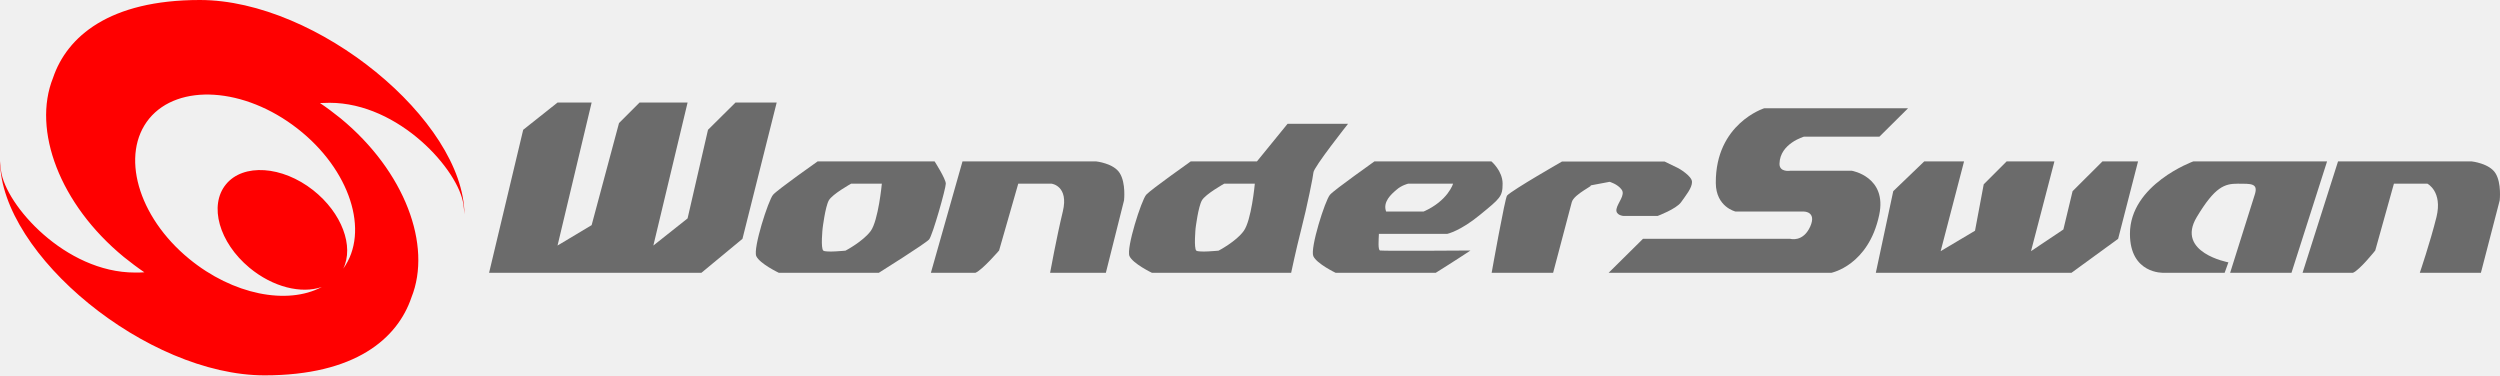
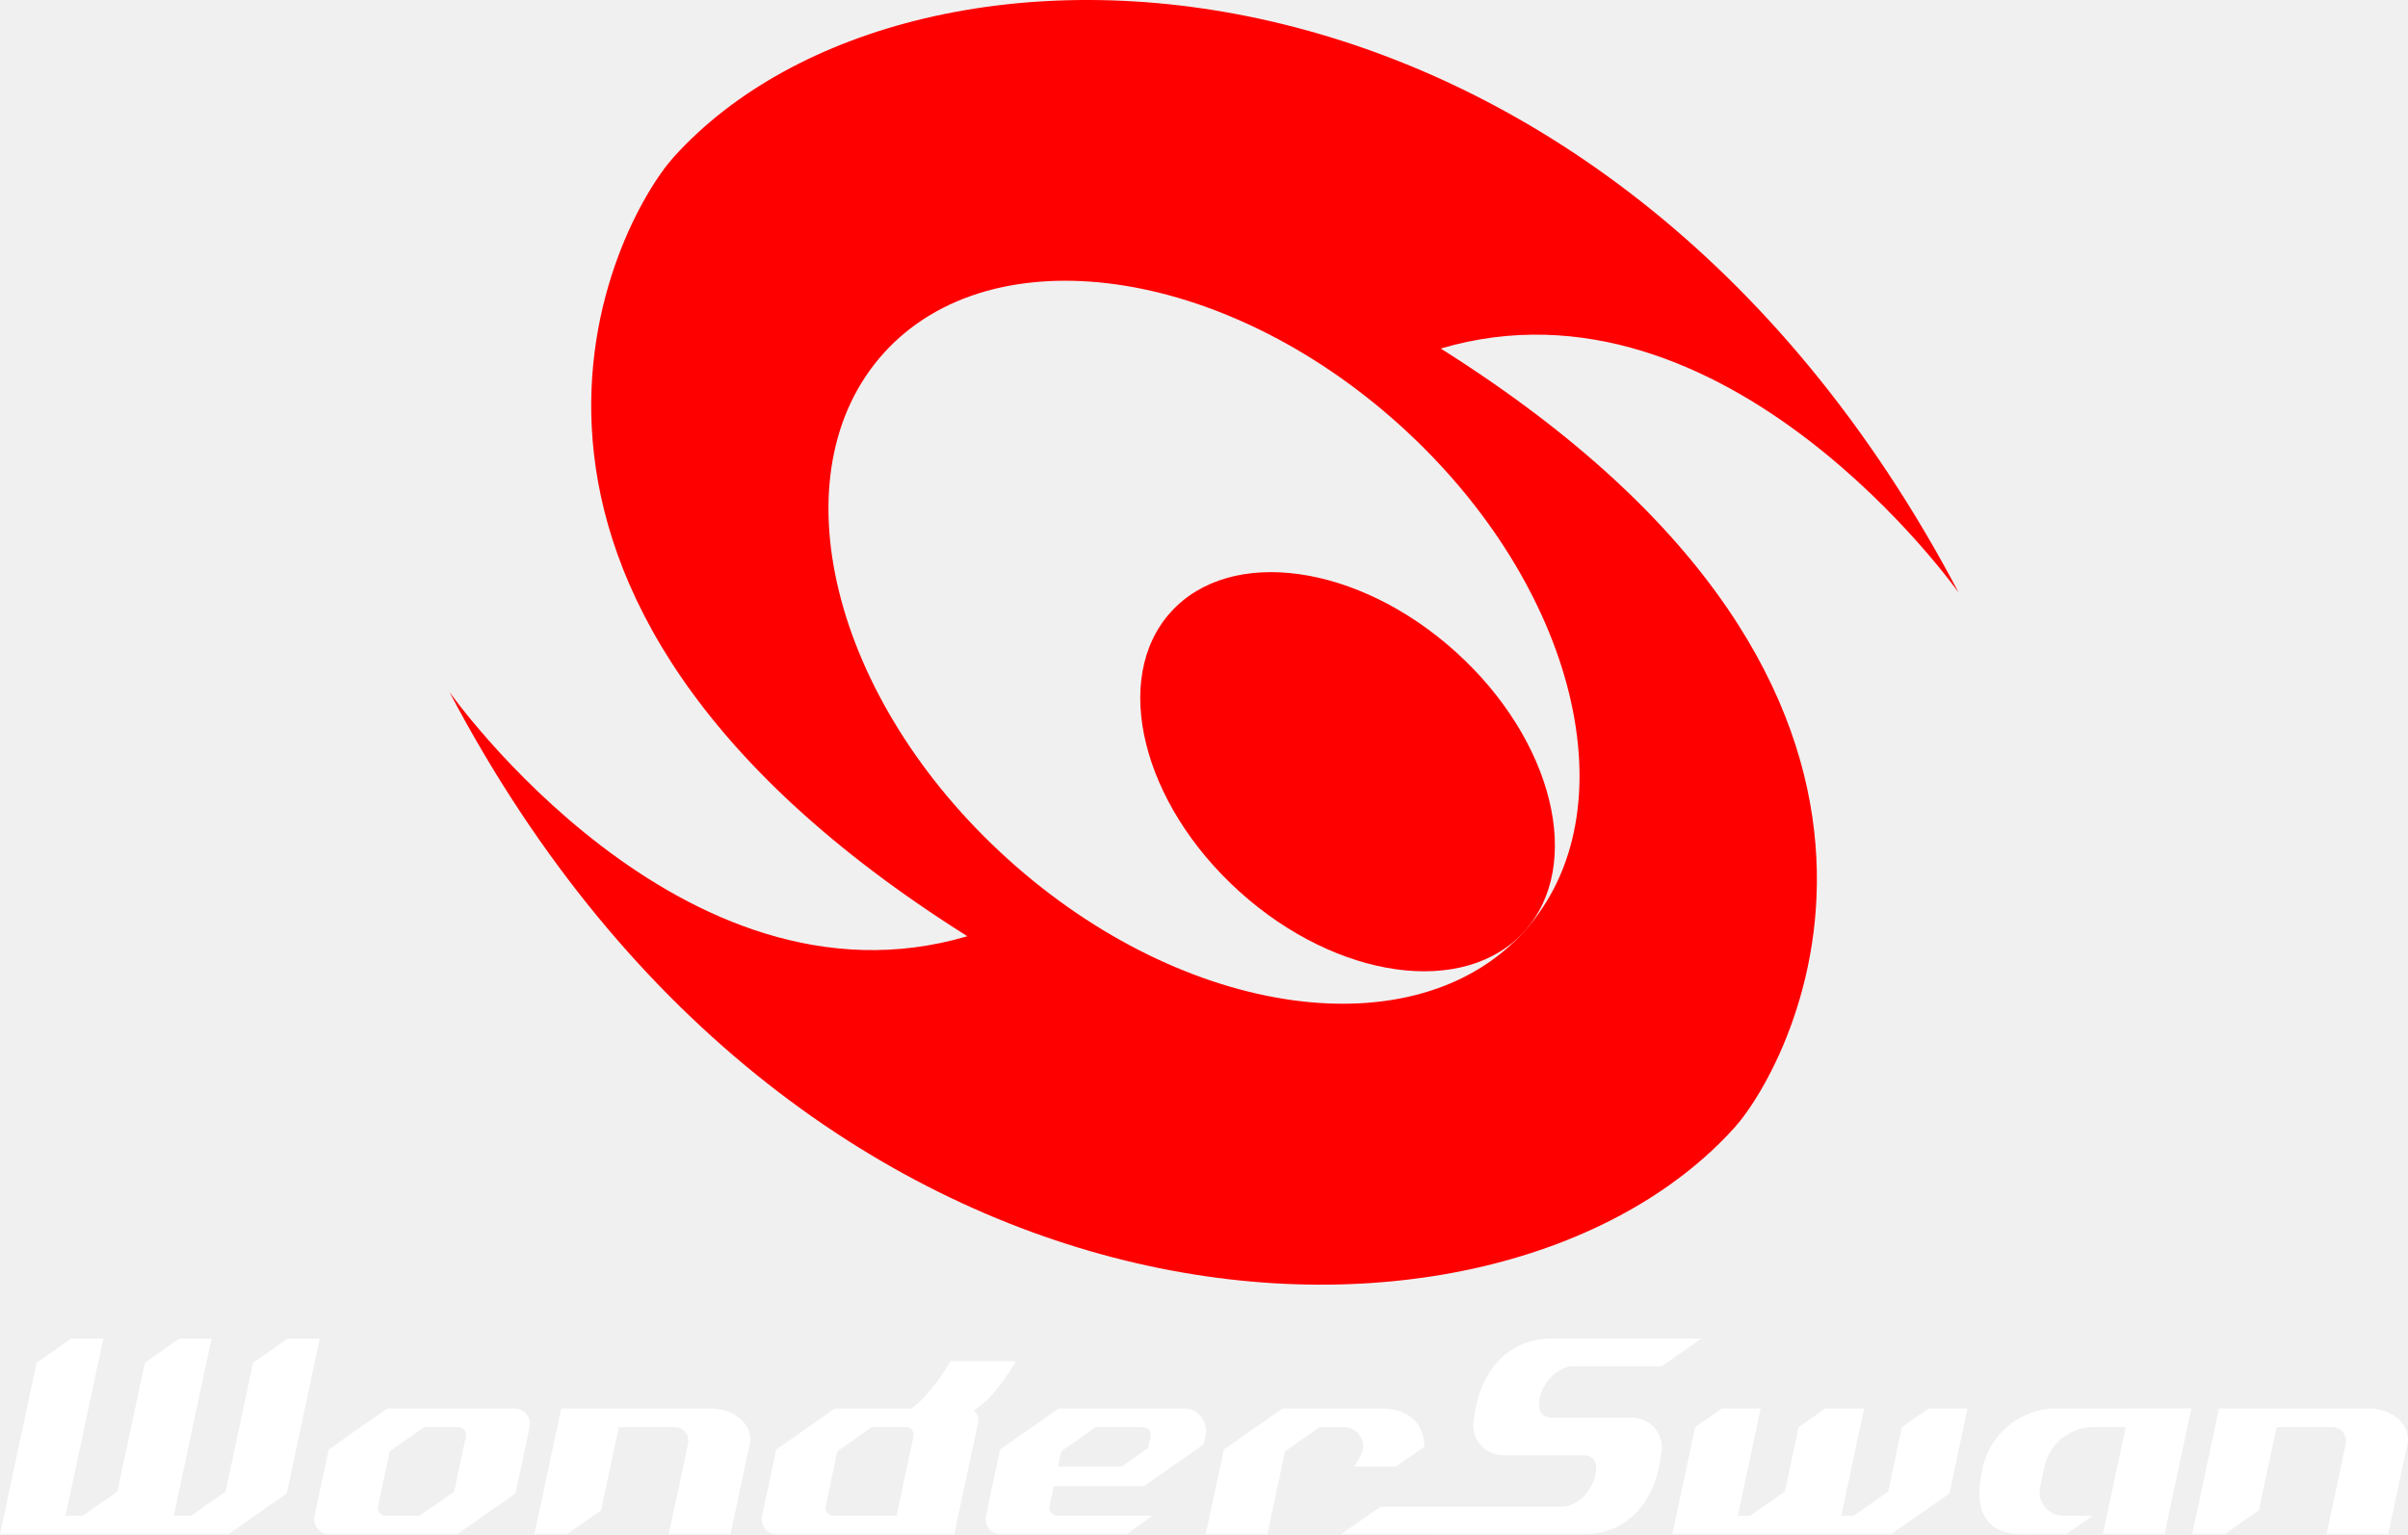
- <svg xmlns="http://www.w3.org/2000/svg" version="1.2" baseProfile="tiny" id="Ebene_1" x="0px" y="0px" width="566.936px" height="85.117px" viewBox="0 0 566.936 85.117" xml:space="preserve">
+ <svg xmlns="http://www.w3.org/2000/svg" id="Layer_1" data-name="Layer 1" viewBox="0 0 3387.343 2159.007">
  <g>
-     <polygon fill="#6B6B6B" points="110.912,61.863 118.646,29.436 126.435,23.255 134.167,23.255 126.435,55.682 134.167,51.055    140.375,27.912 145.031,23.255 155.926,23.255 148.165,55.682 155.926,49.529 160.555,29.436 166.792,23.255 176.133,23.255    168.372,54.158 159.059,61.863  " />
-     <polygon fill="#6B6B6B" points="425.39,61.863 429.341,43.35 436.367,36.604 445.398,36.604 440.094,56.953 447.883,52.324    449.857,41.797 455.052,36.604 465.889,36.604 460.582,56.953 467.921,52.042 470.009,43.35 476.781,36.604 484.854,36.604    480.338,54.158 469.755,61.863  " />
-     <path fill="#6B6B6B" d="M364.797,61.863l7.789-7.705h33.416c0,0,2.877,0.848,4.516-2.793c1.495-3.389-1.41-3.389-1.41-3.389   h-15.522c0,0-4.459-1.017-4.486-6.491c-0.085-13.461,10.979-16.934,10.979-16.934H432.7l-6.489,6.436h-17.104   c0,0-5.447,1.553-5.562,6.097c-0.084,2.06,2.455,1.637,2.455,1.637h13.941c0,0,8.07,1.354,6.209,10.047   c-2.429,11.431-10.839,13.095-10.839,13.095L364.797,61.863L364.797,61.863z" />
-     <path fill="#6B6B6B" d="M338.269,61.863h13.94l4.233-16.029c0.509-1.863,5.419-3.979,4.121-3.754   c-1.271,0.226,4.459-0.848,4.459-0.848s1.806,0.508,2.709,1.75c0.933,1.213-0.903,3.021-1.157,4.432   c-0.254,1.41,1.553,1.552,1.553,1.552h7.789c0,0,4.178-1.552,5.307-3.104c1.103-1.579,2.482-3.216,2.482-4.599   c0-1.383-3.076-3.104-3.076-3.104l-3.133-1.524h-23.283c0,0-11.146,6.379-12.443,7.705   C341.315,44.732,338.269,61.863,338.269,61.863z" />
-     <path fill="#6B6B6B" d="M175.313,44.168c-1.072,1.24-4.571,12.135-3.81,13.912c0.79,1.723,5.108,3.781,5.108,3.781h22.69   c0,0,10.583-6.633,11.401-7.563c0.79-0.959,3.782-11.543,3.782-12.645c0-1.101-2.54-5.052-2.54-5.052h-26.529   C185.417,36.604,176.416,42.926,175.313,44.168z M193.009,41.656h6.971c0,0-0.79,8.383-2.539,10.752   c-1.778,2.371-5.701,4.432-5.701,4.432s-4.402,0.452-5.023,0c-0.649-0.508-0.17-5.053-0.17-5.053s0.593-4.909,1.411-6.35   C188.749,44.027,193.009,41.656,193.009,41.656z" />
-     <path fill="#6B6B6B" d="M259.924,44.168c-1.073,1.24-4.572,12.135-3.782,13.912c0.79,1.723,5.08,3.781,5.08,3.781h31.58   c0,0,1.045-5.022,2.344-10.104c1.24-4.771,2.709-12.105,2.709-12.645c0-1.129,7.846-11.033,7.846-11.033h-13.717l-6.94,8.521   h-15.015C270.057,36.604,261.054,42.926,259.924,44.168z M277.619,41.656h6.942c0,0-0.764,8.383-2.541,10.752   c-1.723,2.371-5.673,4.432-5.673,4.432s-4.402,0.452-5.052,0c-0.593-0.508-0.169-5.053-0.169-5.053s0.593-4.909,1.439-6.35   C273.357,44.027,277.619,41.656,277.619,41.656z" />
-     <path fill="#6B6B6B" d="M211.101,61.863l7.168-25.26h30.311c0,0,4.008,0.424,5.362,2.682c1.411,2.259,0.96,6.152,0.96,6.152   l-4.121,16.426h-12.644c0,0,1.468-8.043,2.879-13.887c1.411-5.842-2.54-6.32-2.54-6.32h-7.563l-4.346,15.154   c0,0-3.782,4.402-5.362,5.053H211.101z" />
-     <path fill="#6B6B6B" d="M522.162,61.863l8.044-25.26h30.311c0,0,3.979,0.424,5.392,2.682c1.412,2.259,0.96,6.152,0.96,6.152   l-4.263,16.426h-13.856c0,0,2.313-6.772,3.782-12.646c1.411-5.813-2.062-7.563-2.062-7.563h-7.592l-4.233,15.154   c0,0-3.498,4.403-5.051,5.053h-11.432V61.863z" />
-     <path fill="#6B6B6B" d="M301.606,44.168c-1.102,1.24-4.543,12.135-3.78,13.912c0.762,1.723,5.051,3.781,5.051,3.781h22.72   c0,0,4.517-2.822,7.874-5.053c0,0-19.305,0.143-20.488,0c-0.536-0.056-0.339-2.396-0.282-3.779h15.521c0,0,2.991-0.649,7.45-4.348   c4.516-3.695,5.08-4.093,5.08-7.028c0-2.905-2.541-5.052-2.541-5.052h-26.527C311.739,36.604,302.709,42.926,301.606,44.168z    M319.332,41.656h10.188c0,0-1.129,3.867-6.688,6.32h-8.494c-0.819-2.199,1.186-3.949,2.313-4.91   C317.836,41.994,319.332,41.656,319.332,41.656z" />
-     <path fill="#6B6B6B" d="M505.737,61.863c0,0,4.29-13.574,5.646-17.922c0.677-2.37-0.902-2.285-3.896-2.285   s-5.165,0.648-9.313,7.563c-4.854,8.072,7.168,10.273,7.168,10.273l-0.848,2.369H490.61c0,0-7.593,0.312-7.593-8.832   c0-11.232,14.365-16.427,14.365-16.427h30.338l-8.07,25.259h-13.913V61.863L505.737,61.863z" />
+     <path d="M2755.3,833.9C2252.9-120.8,1282.8-150.3,947.8,220.9c-81.6,90.5-360.3,609.4,413,1096.4-402.4,118.8-728.6-343.7-728.6-343.7,502.2,954.7,1472.5,984.2,1807.5,613.2,81.6-90.5,360.3-609.4-413-1096.4C2429,371.5,2755.3,833.9,2755.3,833.9ZM2144.2,1310.4C1992,1479,1666.8,1433.6,1418,1209s-327.1-543.4-174.9-712.1,477.4-123.2,726.2,101.4S2296.5,1141.8,2144.2,1310.4Z" transform="translate(0 0.00745)" style="fill: red" />
+     <ellipse cx="1895.646" cy="1085.814" rx="227.105" ry="335.107" transform="translate(-180.5807 1765.341) rotate(-47.92634)" style="fill: red" />
+     <path d="M723.8,1981.7h-179l-82.4,57.7-20,93.5a21.519,21.519,0,0,0,21.1,26H642.8l82.4-57.7,19.9-93.5A21.844,21.844,0,0,0,723.8,1981.7Zm-68.4,39.4-16.5,77.5-48.6,34h-47.8a10.992,10.992,0,0,1-10.7-13.1l16.5-77.6,48.5-33.9h47.8A10.908,10.908,0,0,1,655.4,2021.1Z" transform="translate(0 0.00745)" style="fill: #fff" />
+     <path d="M1000,1981.7H789.5l-37.8,177.1h45.4l48.5-33.9,24.9-116.9h78.4a19.417,19.417,0,0,1,19,23.4l-27.2,127.4h86.8l27.2-127.3C1060.1,2005.9,1034.3,1981.7,1000,1981.7Z" transform="translate(0 0.00745)" style="fill: #fff" />
+     <polygon points="404.4 1883.507 356 1917.407 317.3 2098.608 268.7 2132.608 244.5 2132.608 290.3 1917.407 297.6 1883.507 252.2 1883.507 203.8 1917.407 203.8 1917.407 165.1 2098.608 116.5 2132.608 92.2 2132.608 138.1 1917.407 138.1 1917.407 145.4 1883.507 100 1883.507 51.5 1917.407 0 2158.807 65.7 2158.807 86.7 2158.807 152.2 2158.807 238.9 2158.807 304.5 2158.807 321 2158.807 322.5 2157.807 403.4 2101.207 449.8 1883.507 404.4 1883.507" style="fill: #fff" />
+     <path d="M1369.8,1984.7a129.384,129.384,0,0,0,18.7-15c23.3-23.4,40.7-54.5,40.7-54.5H1337s-17.4,30.9-40.7,54.5a112.82,112.82,0,0,1-14.5,12.2h-107.5l-82.4,57.7-19.9,93.4a21.519,21.519,0,0,0,21.1,26h249.2l33.8-158.3A15.49,15.49,0,0,0,1369.8,1984.7ZM1285,2021.1,1261.2,2132.6h-89.1a10.991,10.991,0,0,1-10.7-13.1l16.5-77.6,48.5-33.9h47.8A10.868,10.868,0,0,1,1285,2021.1Z" transform="translate(0 0.00745)" style="fill: #fff" />
+     <path d="M1665.3,1981.7h-176.1l-82.4,57.7-19.9,93.4a21.519,21.519,0,0,0,21.1,26h176.9l36.5-26.2H1487a10.991,10.991,0,0,1-10.7-13.1l6.1-28.4H1609l84.2-58.9,2.7-12.6A31.276,31.276,0,0,0,1665.3,1981.7ZM1618.5,2021.1l-3.4,16.2-36.9,26h-89.9l4.6-21.4,48.5-33.9h66.5A10.834,10.834,0,0,1,1618.5,2021.1Z" transform="translate(0 0.00745)" style="fill: #fff" />
+     <path d="M1941.7,1981.7H1804l-82.4,57.7-25.5,119.5h86.7l24.9-116.9,48.5-33.9h34.7a26.646,26.646,0,0,1,25.3,35,47.121,47.121,0,0,1-4.6,9.6l-6.8,10.8h58.7l40.1-28C2003.7,2013.3,1992,1981.7,1941.7,1981.7Z" transform="translate(0 0.00745)" style="fill: #fff" />
+     <path d="M3332,1981.7H3121.5l-37.8,177.1h45.4l48.5-33.9,24.9-116.9h78.4a19.417,19.417,0,0,1,19,23.4l-27.2,127.4h86.7l27.2-127.3C3392.1,2005.9,3366.4,1981.7,3332,1981.7Z" transform="translate(0 0.00745)" style="fill: #fff" />
+     <polygon points="2675.5 2008.007 2656.1 2098.608 2607.5 2132.608 2590.1 2132.608 2622.3 1981.707 2567.6 1981.707 2530.1 2008.007 2510.7 2098.608 2462.1 2132.608 2444.6 2132.608 2476.8 1981.707 2422.1 1981.707 2384.6 2008.007 2352.4 2158.807 2659.9 2158.807 2742.3 2101.207 2767.7 1981.707 2713.1 1981.707 2675.5 2008.007" style="fill: #fff" />
+     <path d="M2295.6,1994.7h-114c-11-.6-18.3-8-16.5-22.3,4.2-32.8,32.3-50.1,46.3-50.1h126.2l55.6-38.9H2184c-66.4,0-103,49.1-110.7,113a42.405,42.405,0,0,0,41.4,51.2h114c11,.6,18.3,8,16.5,22.3-4.1,31.7-30.4,48.9-44.9,50H1942.1l-55.6,38.9h130.7l-.1.1h209.1c66.4,0,103-49.1,110.7-113A42.299,42.299,0,0,0,2295.6,1994.7Z" transform="translate(0 0.00745)" style="fill: #fff" />
+     <path d="M2995.9,1981.7h-102.5a107.041,107.041,0,0,0-104.8,84.8c-10.7,50.8-4.4,95.7,66.9,92.3h50.7l37.4-26.2h-41.1a33.427,33.427,0,0,1-32.7-40.5l6-28a71.049,71.049,0,0,1,69.4-56.2h45.1l-32.2,150.8h86.7l37.8-177.1h-73.4l-13.3.1Z" transform="translate(0 0.00745)" style="fill: #fff" />
  </g>
-   <path fill="#FF0000" d="M72.559,23.369c0.705-0.028,1.439-0.058,2.173-0.058c15.805,0,29.352,15.324,30.367,23.113  c0.112,0.819,0.169,1.553,0.226,2.174C105.127,27.32,71.966,0,45.325,0C24.778,0,15.184,8.297,12.022,17.667  c-4.741,11.825,1.496,28.646,16.059,40.61c1.552,1.242,3.076,2.398,4.656,3.473c-0.678,0.057-1.411,0.057-2.145,0.057  c-15.805,0-29.352-15.324-30.367-23.113C0.141,37.875,0.057,37.141,0,36.52c0.197,21.279,33.358,48.598,60,48.598  c20.545,0,30.141-8.324,33.302-17.666c4.741-11.798-1.496-28.616-16.059-40.611C75.69,25.598,74.167,24.441,72.559,23.369z   M42.896,58.703c-11.74-9.625-15.635-23.765-9.06-31.808c6.632-8.043,21.59-7.112,33.612,2.259  c11.91,9.256,16.481,23.368,10.386,31.778c2.483-5.053-0.282-12.646-6.83-17.81c-7.026-5.531-15.86-6.096-19.755-1.326  c-3.923,4.771-1.58,13.181,5.306,18.908c5.334,4.432,11.797,5.981,16.425,4.375C65.164,69.229,52.831,66.859,42.896,58.703z" />
</svg>
